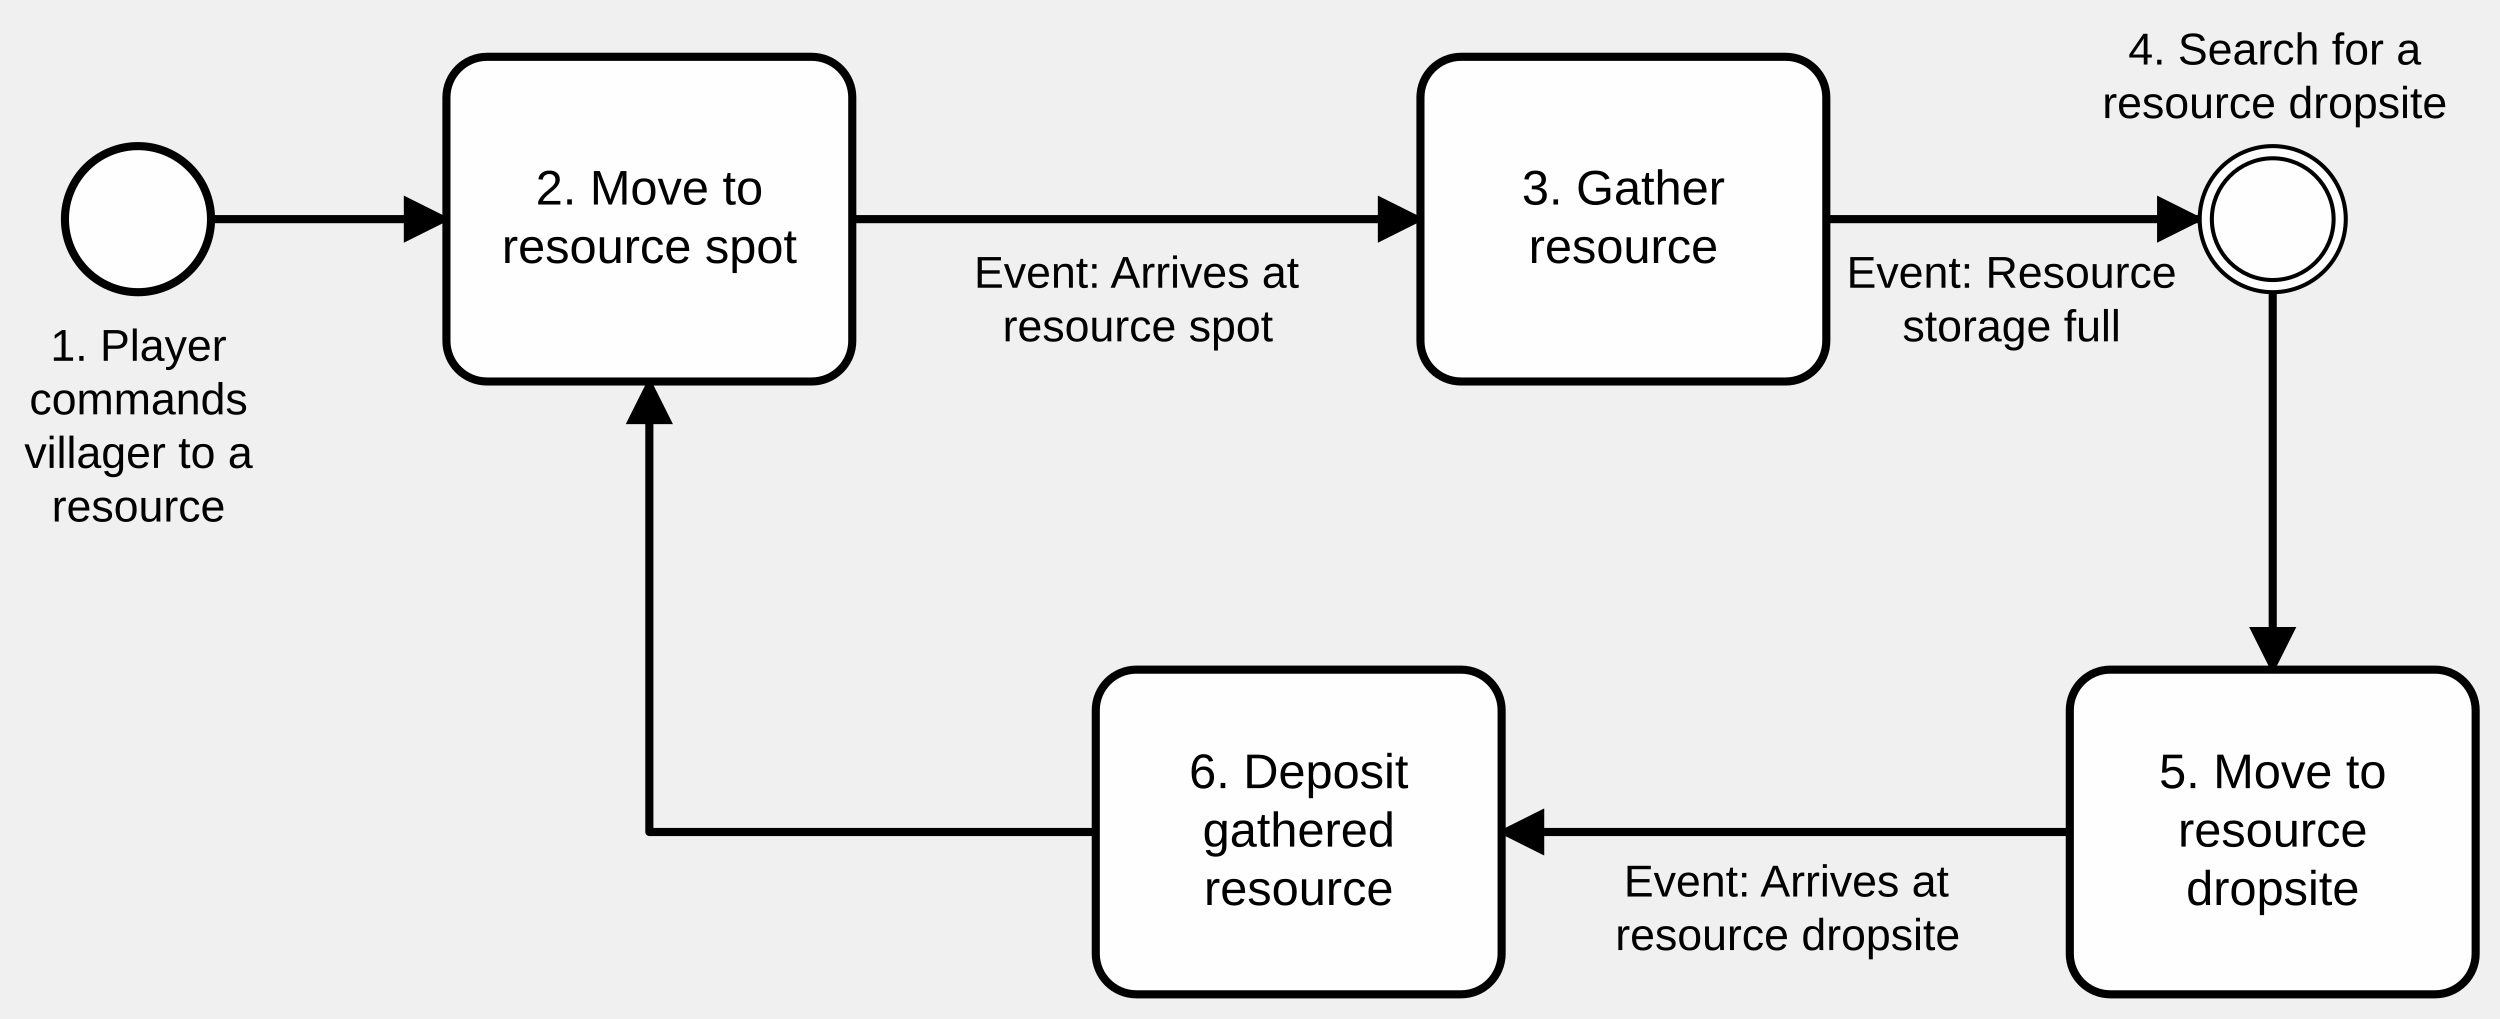
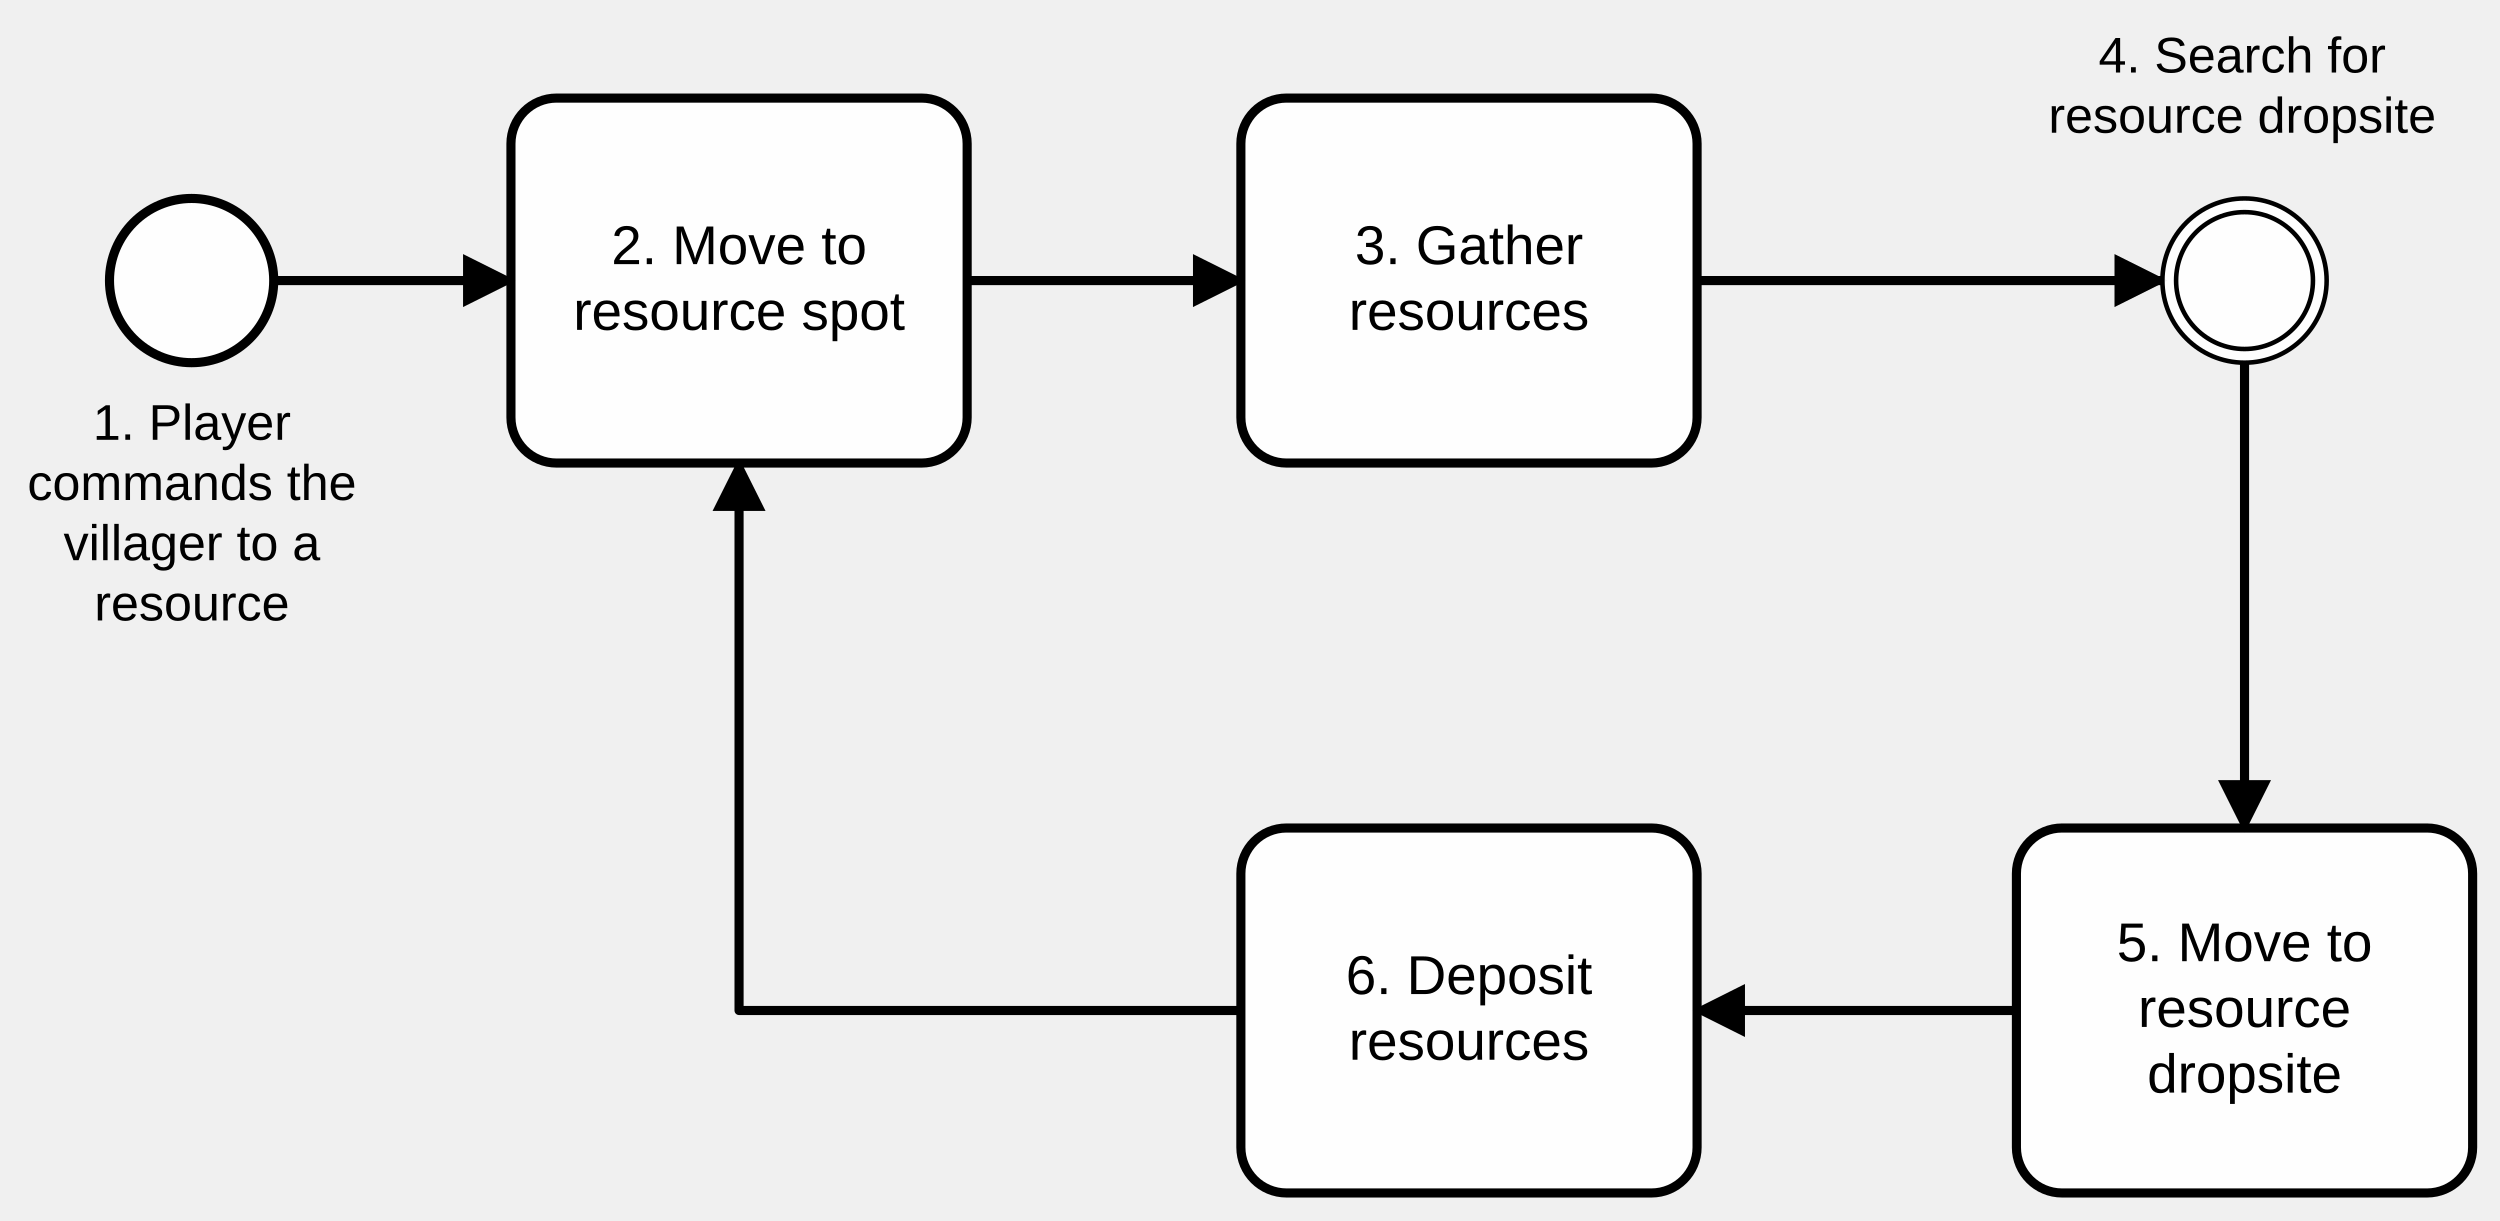
- <svg xmlns="http://www.w3.org/2000/svg" width="616" height="251" viewBox="240 145 616 251" version="1.1">
+ <svg xmlns="http://www.w3.org/2000/svg" width="548" height="267.5" viewBox="198 108.5 548 267.5" version="1.1">
  <defs>
-     <marker id="sequenceflow-end-white-black-ai08qr5uin160upg1wowmh8d5" viewBox="0 0 20 20" refX="11" refY="10" markerWidth="10" markerHeight="10" orient="auto">
+     <marker id="sequenceflow-end-white-black-5i1u1vkjoai9ya4v71g223vd6" viewBox="0 0 20 20" refX="11" refY="10" markerWidth="10" markerHeight="10" orient="auto">
      <path d="M 1 5 L 11 10 L 1 15 Z" style="fill: black; stroke-width: 1px; stroke-linecap: round; stroke-dasharray: 10000px, 1px; stroke: black;" />
    </marker>
  </defs>
  <g class="djs-group">
-     <g class="djs-element djs-connection" data-element-id="Flow_0wxyjmt" style="display: block;">
+     <g class="djs-element djs-connection" data-element-id="Flow_05l4mrg" style="display: block;">
      <g class="djs-visual">
-         <path d="m  292,199L350,199 " style="fill: none; stroke-width: 2px; stroke: black; stroke-linejoin: round; marker-end: url('#sequenceflow-end-white-black-ai08qr5uin160upg1wowmh8d5');" />
+         <path d="m  410,170L470,170 " style="fill: none; stroke-width: 2px; stroke: black; stroke-linejoin: round; marker-end: url('#sequenceflow-end-white-black-5i1u1vkjoai9ya4v71g223vd6');" />
      </g>
-       <polyline points="292,199 350,199 " style="fill: none; stroke-opacity: 0; stroke: white; stroke-width: 15px;" class="djs-hit djs-hit-stroke" />
-       <rect x="286" y="193" width="70" height="12" style="fill: none;" class="djs-outline" />
+       <polyline points="410,170 470,170 " style="fill: none; stroke-opacity: 0; stroke: white; stroke-width: 15px;" class="djs-hit djs-hit-stroke" />
+       <rect x="404" y="164" width="72" height="12" style="fill: none;" class="djs-outline" />
    </g>
  </g>
  <g class="djs-group">
-     <g class="djs-element djs-connection" data-element-id="Flow_1ta12bq" style="display: block;">
+     <g class="djs-element djs-connection" data-element-id="Flow_175bfbt" style="display: block;">
      <g class="djs-visual">
-         <path d="m  450,199L590,199 " style="fill: none; stroke-width: 2px; stroke: black; stroke-linejoin: round; marker-end: url('#sequenceflow-end-white-black-ai08qr5uin160upg1wowmh8d5');" />
+         <path d="m  570,170L672,170 " style="fill: none; stroke-width: 2px; stroke: black; stroke-linejoin: round; marker-end: url('#sequenceflow-end-white-black-5i1u1vkjoai9ya4v71g223vd6');" />
      </g>
-       <polyline points="450,199 590,199 " style="fill: none; stroke-opacity: 0; stroke: white; stroke-width: 15px;" class="djs-hit djs-hit-stroke" />
-       <rect x="444" y="193" width="152" height="12" style="fill: none;" class="djs-outline" />
+       <polyline points="570,170 672,170 " style="fill: none; stroke-opacity: 0; stroke: white; stroke-width: 15px;" class="djs-hit djs-hit-stroke" />
+       <rect x="564" y="164" width="114" height="12" style="fill: none;" class="djs-outline" />
    </g>
  </g>
  <g class="djs-group">
-     <g class="djs-element djs-connection" data-element-id="Flow_1u8025h" style="display: block;">
+     <g class="djs-element djs-connection" data-element-id="Flow_18gfjs3" style="display: block;">
      <g class="djs-visual">
-         <path d="m  690,199L782,199 " style="fill: none; stroke-width: 2px; stroke: black; stroke-linejoin: round; marker-end: url('#sequenceflow-end-white-black-ai08qr5uin160upg1wowmh8d5');" />
+         <path d="m  690,188L690,290 " style="fill: none; stroke-width: 2px; stroke: black; stroke-linejoin: round; marker-end: url('#sequenceflow-end-white-black-5i1u1vkjoai9ya4v71g223vd6');" />
      </g>
-       <polyline points="690,199 782,199 " style="fill: none; stroke-opacity: 0; stroke: white; stroke-width: 15px;" class="djs-hit djs-hit-stroke" />
-       <rect x="684" y="193" width="104" height="12" style="fill: none;" class="djs-outline" />
+       <polyline points="690,188 690,290 " style="fill: none; stroke-opacity: 0; stroke: white; stroke-width: 15px;" class="djs-hit djs-hit-stroke" />
+       <rect x="684" y="182" width="12" height="114" style="fill: none;" class="djs-outline" />
    </g>
  </g>
  <g class="djs-group">
-     <g class="djs-element djs-connection" data-element-id="Flow_1ldprvc" style="display: block;">
+     <g class="djs-element djs-connection" data-element-id="Flow_1cikdox" style="display: block;">
      <g class="djs-visual">
-         <path d="m  800,217L800,310 " style="fill: none; stroke-width: 2px; stroke: black; stroke-linejoin: round; marker-end: url('#sequenceflow-end-white-black-ai08qr5uin160upg1wowmh8d5');" />
+         <path d="m  640,330L570,330 " style="fill: none; stroke-width: 2px; stroke: black; stroke-linejoin: round; marker-end: url('#sequenceflow-end-white-black-5i1u1vkjoai9ya4v71g223vd6');" />
      </g>
-       <polyline points="800,217 800,310 " style="fill: none; stroke-opacity: 0; stroke: white; stroke-width: 15px;" class="djs-hit djs-hit-stroke" />
-       <rect x="794" y="211" width="12" height="105" style="fill: none;" class="djs-outline" />
+       <polyline points="640,330 570,330 " style="fill: none; stroke-opacity: 0; stroke: white; stroke-width: 15px;" class="djs-hit djs-hit-stroke" />
+       <rect x="564" y="324" width="82" height="12" style="fill: none;" class="djs-outline" />
    </g>
  </g>
  <g class="djs-group">
-     <g class="djs-element djs-connection" data-element-id="Flow_1y6e9ag" style="display: block;">
+     <g class="djs-element djs-connection" data-element-id="Flow_0s895c5" style="display: block;">
      <g class="djs-visual">
-         <path d="m  750,350L610,350 " style="fill: none; stroke-width: 2px; stroke: black; stroke-linejoin: round; marker-end: url('#sequenceflow-end-white-black-ai08qr5uin160upg1wowmh8d5');" />
+         <path d="m  470,330L360,330 L360,210 " style="fill: none; stroke-width: 2px; stroke: black; stroke-linejoin: round; marker-end: url('#sequenceflow-end-white-black-5i1u1vkjoai9ya4v71g223vd6');" />
      </g>
-       <polyline points="750,350 610,350 " style="fill: none; stroke-opacity: 0; stroke: white; stroke-width: 15px;" class="djs-hit djs-hit-stroke" />
-       <rect x="604" y="344" width="152" height="12" style="fill: none;" class="djs-outline" />
+       <polyline points="470,330 360,330 360,210 " style="fill: none; stroke-opacity: 0; stroke: white; stroke-width: 15px;" class="djs-hit djs-hit-stroke" />
+       <rect x="354" y="204" width="122" height="132" style="fill: none;" class="djs-outline" />
    </g>
  </g>
  <g class="djs-group">
-     <g class="djs-element djs-connection" data-element-id="Flow_0k92yoz" style="display: block;">
+     <g class="djs-element djs-connection" data-element-id="Flow_1lpd6mh" style="display: block;">
      <g class="djs-visual">
-         <path d="m  510,350L400,350 L400,239 " style="fill: none; stroke-width: 2px; stroke: black; stroke-linejoin: round; marker-end: url('#sequenceflow-end-white-black-ai08qr5uin160upg1wowmh8d5');" />
+         <path d="m  258,170L310,170 " style="fill: none; stroke-width: 2px; stroke: black; stroke-linejoin: round; marker-end: url('#sequenceflow-end-white-black-5i1u1vkjoai9ya4v71g223vd6');" />
      </g>
-       <polyline points="510,350 400,350 400,239 " style="fill: none; stroke-opacity: 0; stroke: white; stroke-width: 15px;" class="djs-hit djs-hit-stroke" />
-       <rect x="394" y="233" width="122" height="123" style="fill: none;" class="djs-outline" />
+       <polyline points="258,170 310,170 " style="fill: none; stroke-opacity: 0; stroke: white; stroke-width: 15px;" class="djs-hit djs-hit-stroke" />
+       <rect x="252" y="164" width="64" height="12" style="fill: none;" class="djs-outline" />
    </g>
  </g>
  <g class="djs-group">
-     <g class="djs-element djs-shape" data-element-id="StartEvent_0dmyiid" transform="matrix(1, 0, 0, 1, 256, 181)" style="display: block;">
+     <g class="djs-element djs-shape" data-element-id="StartEvent_1y45yut" transform="matrix(1, 0, 0, 1, 222, 152)" style="display: block;">
      <g class="djs-visual">
        <circle cx="18" cy="18" r="18" style="stroke: black; stroke-width: 2px; fill: white; fill-opacity: 0.95;" />
      </g>
      <rect style="fill: none; stroke-opacity: 0; stroke: white; stroke-width: 15px;" class="djs-hit djs-hit-all" x="0" y="0" width="36" height="36" />
      <rect x="-6" y="-6" width="48" height="48" style="fill: none;" class="djs-outline" />
    </g>
  </g>
  <g class="djs-group">
-     <g class="djs-element djs-shape" data-element-id="Activity_0kf20ty" transform="matrix(1, 0, 0, 1, 350, 159)" style="display: block;">
+     <g class="djs-element djs-shape" data-element-id="StartEvent_1y45yut_label" transform="matrix(1, 0, 0, 1, 204, 195)" style="display: block;">
+       <g class="djs-visual">
+         <text style="font-family: Arial, sans-serif; font-size: 11px; font-weight: normal; fill: black;" lineHeight="1.2" class="djs-label">
+           <tspan x="14.356" y="9.9">1. Player </tspan>
+           <tspan x="0" y="23.1">commands the </tspan>
+           <tspan x="7.933" y="36.3">villager to a </tspan>
+           <tspan x="14.667" y="49.5">resource</tspan>
+         </text>
+       </g>
+       <rect style="fill: none; stroke-opacity: 0; stroke: white; stroke-width: 15px;" class="djs-hit djs-hit-all" x="0" y="0" width="73" height="53" />
+       <rect x="-6" y="-6" width="85" height="65" style="fill: none;" class="djs-outline" />
+     </g>
+   </g>
+   <g class="djs-group">
+     <g class="djs-element djs-shape" data-element-id="Activity_06ukql9" transform="matrix(1, 0, 0, 1, 470, 130)" style="display: block;">
+       <g class="djs-visual">
+         <rect x="0" y="0" width="100" height="80" rx="10" ry="10" style="stroke: black; stroke-width: 2px; fill: white; fill-opacity: 0.95;" />
+         <text style="font-family: Arial, sans-serif; font-size: 12px; font-weight: normal; fill: black;" lineHeight="1.2" class="djs-label">
+           <tspan x="25" y="36.4">3. Gather </tspan>
+           <tspan x="23.667" y="50.8">resources</tspan>
+         </text>
+       </g>
+       <rect style="fill: none; stroke-opacity: 0; stroke: white; stroke-width: 15px;" class="djs-hit djs-hit-all" x="0" y="0" width="100" height="80" />
+       <rect x="-6" y="-6" width="112" height="92" style="fill: none;" class="djs-outline" />
+     </g>
+   </g>
+   <g class="djs-group">
+     <g class="djs-element djs-shape" data-element-id="Activity_049tuey" transform="matrix(1, 0, 0, 1, 310, 130)" style="display: block;">
      <g class="djs-visual">
        <rect x="0" y="0" width="100" height="80" rx="10" ry="10" style="stroke: black; stroke-width: 2px; fill: white; fill-opacity: 0.95;" />
        <text style="font-family: Arial, sans-serif; font-size: 12px; font-weight: normal; fill: black;" lineHeight="1.2" class="djs-label">
          <tspan x="22" y="36.4">2. Move to </tspan>
          <tspan x="13.667" y="50.8">resource spot</tspan>
        </text>
      </g>
      <rect style="fill: none; stroke-opacity: 0; stroke: white; stroke-width: 15px;" class="djs-hit djs-hit-all" x="0" y="0" width="100" height="80" />
      <rect x="-6" y="-6" width="112" height="92" style="fill: none;" class="djs-outline" />
    </g>
  </g>
  <g class="djs-group">
-     <g class="djs-element djs-shape" data-element-id="StartEvent_0dmyiid_label" transform="matrix(1, 0, 0, 1, 246, 224)" style="display: block;">
+     <g class="djs-element djs-shape" data-element-id="Activity_1on472l" transform="matrix(1, 0, 0, 1, 470, 290)" style="display: block;">
      <g class="djs-visual">
-         <text style="font-family: Arial, sans-serif; font-size: 11px; font-weight: normal; fill: black;" lineHeight="1.2" class="djs-label">
-           <tspan x="6.422" y="9.9">1. Player </tspan>
-           <tspan x="1.244" y="23.1">commands </tspan>
-           <tspan x="0" y="36.3">villager to a </tspan>
-           <tspan x="6.733" y="49.5">resource</tspan>
+         <rect x="0" y="0" width="100" height="80" rx="10" ry="10" style="stroke: black; stroke-width: 2px; fill: white; fill-opacity: 0.95;" />
+         <text style="font-family: Arial, sans-serif; font-size: 12px; font-weight: normal; fill: black;" lineHeight="1.2" class="djs-label">
+           <tspan x="23" y="36.4">6. Deposit </tspan>
+           <tspan x="23.667" y="50.8">resources</tspan>
        </text>
      </g>
-       <rect style="fill: none; stroke-opacity: 0; stroke: white; stroke-width: 15px;" class="djs-hit djs-hit-all" x="0" y="0" width="57" height="53" />
-       <rect x="-6" y="-6" width="69" height="65" style="fill: none;" class="djs-outline" />
+       <rect style="fill: none; stroke-opacity: 0; stroke: white; stroke-width: 15px;" class="djs-hit djs-hit-all" x="0" y="0" width="100" height="80" />
+       <rect x="-6" y="-6" width="112" height="92" style="fill: none;" class="djs-outline" />
    </g>
  </g>
  <g class="djs-group">
-     <g class="djs-element djs-shape" data-element-id="Event_0ohir9t" transform="matrix(1, 0, 0, 1, 782, 181)" style="display: block;">
+     <g class="djs-element djs-shape" data-element-id="Event_0vovk9s" transform="matrix(1, 0, 0, 1, 672, 152)" style="display: block;">
      <g class="djs-visual">
        <circle cx="18" cy="18" r="18" style="stroke: black; stroke-width: 1px; fill: white; fill-opacity: 0.95;" />
        <circle cx="18" cy="18" r="15" style="stroke: black; stroke-width: 1px; fill: none;" />
      </g>
      <rect style="fill: none; stroke-opacity: 0; stroke: white; stroke-width: 15px;" class="djs-hit djs-hit-all" x="0" y="0" width="36" height="36" />
      <rect x="-6" y="-6" width="48" height="48" style="fill: none;" class="djs-outline" />
    </g>
  </g>
  <g class="djs-group">
-     <g class="djs-element djs-shape" data-element-id="Activity_1k41ptm" transform="matrix(1, 0, 0, 1, 750, 310)" style="display: block;">
+     <g class="djs-element djs-shape" data-element-id="Event_0vovk9s_label" transform="matrix(1, 0, 0, 1, 647, 114.5)" style="display: block;">
+       <g class="djs-visual">
+         <text style="font-family: Arial, sans-serif; font-size: 11px; font-weight: normal; fill: black;" lineHeight="1.2" class="djs-label">
+           <tspan x="11" y="9.9">4. Search for </tspan>
+           <tspan x="0" y="23.1">resource dropsite</tspan>
+         </text>
+       </g>
+       <rect style="fill: none; stroke-opacity: 0; stroke: white; stroke-width: 15px;" class="djs-hit djs-hit-all" x="0" y="0" width="85" height="27" />
+       <rect x="-6" y="-6" width="97" height="39" style="fill: none;" class="djs-outline" />
+     </g>
+   </g>
+   <g class="djs-group">
+     <g class="djs-element djs-shape" data-element-id="Activity_1aqb4vr" transform="matrix(1, 0, 0, 1, 640, 290)" style="display: block;">
      <g class="djs-visual">
        <rect x="0" y="0" width="100" height="80" rx="10" ry="10" style="stroke: black; stroke-width: 2px; fill: white; fill-opacity: 0.95;" />
        <text style="font-family: Arial, sans-serif; font-size: 12px; font-weight: normal; fill: black;" lineHeight="1.2" class="djs-label">
          <tspan x="22" y="29.2">5. Move to </tspan>
          <tspan x="26.667" y="43.6">resource </tspan>
          <tspan x="28.667" y="58">dropsite</tspan>
        </text>
      </g>
      <rect style="fill: none; stroke-opacity: 0; stroke: white; stroke-width: 15px;" class="djs-hit djs-hit-all" x="0" y="0" width="100" height="80" />
      <rect x="-6" y="-6" width="112" height="92" style="fill: none;" class="djs-outline" />
    </g>
  </g>
-   <g class="djs-group">
-     <g class="djs-element djs-shape" data-element-id="Activity_02z5219" transform="matrix(1, 0, 0, 1, 510, 310)" style="display: block;">
-       <g class="djs-visual">
-         <rect x="0" y="0" width="100" height="80" rx="10" ry="10" style="stroke: black; stroke-width: 2px; fill: white; fill-opacity: 0.95;" />
-         <text style="font-family: Arial, sans-serif; font-size: 12px; font-weight: normal; fill: black;" lineHeight="1.2" class="djs-label">
-           <tspan x="23" y="29.2">6. Deposit </tspan>
-           <tspan x="26.333" y="43.6">gathered </tspan>
-           <tspan x="26.667" y="58">resource</tspan>
-         </text>
-       </g>
-       <rect style="fill: none; stroke-opacity: 0; stroke: white; stroke-width: 15px;" class="djs-hit djs-hit-all" x="0" y="0" width="100" height="80" />
-       <rect x="-6" y="-6" width="112" height="92" style="fill: none;" class="djs-outline" />
-     </g>
-   </g>
-   <g class="djs-group">
-     <g class="djs-element djs-shape" data-element-id="Activity_0s03qm8" transform="matrix(1, 0, 0, 1, 590, 159)" style="display: block;">
-       <g class="djs-visual">
-         <rect x="0" y="0" width="100" height="80" rx="10" ry="10" style="stroke: black; stroke-width: 2px; fill: white; fill-opacity: 0.95;" />
-         <text style="font-family: Arial, sans-serif; font-size: 12px; font-weight: normal; fill: black;" lineHeight="1.2" class="djs-label">
-           <tspan x="25" y="36.4">3. Gather </tspan>
-           <tspan x="26.667" y="50.8">resource</tspan>
-         </text>
-       </g>
-       <rect style="fill: none; stroke-opacity: 0; stroke: white; stroke-width: 15px;" class="djs-hit djs-hit-all" x="0" y="0" width="100" height="80" />
-       <rect x="-6" y="-6" width="112" height="92" style="fill: none;" class="djs-outline" />
-     </g>
-   </g>
-   <g class="djs-group">
-     <g class="djs-element djs-shape" data-element-id="Event_0ohir9t_label" transform="matrix(1, 0, 0, 1, 758, 151)" style="display: block;">
-       <g class="djs-visual">
-         <text style="font-family: Arial, sans-serif; font-size: 11px; font-weight: normal; fill: black;" lineHeight="1.2" class="djs-label">
-           <tspan x="6.411" y="9.9">4. Search for a </tspan>
-           <tspan x="0" y="23.1">resource dropsite</tspan>
-         </text>
-       </g>
-       <rect style="fill: none; stroke-opacity: 0; stroke: white; stroke-width: 15px;" class="djs-hit djs-hit-all" x="0" y="0" width="85" height="27" />
-       <rect x="-6" y="-6" width="97" height="39" style="fill: none;" class="djs-outline" />
-     </g>
-   </g>
-   <g class="djs-group">
-     <g class="djs-element djs-shape" data-element-id="Flow_1ta12bq_label" transform="matrix(1, 0, 0, 1, 480, 206)" style="display: block;">
-       <g class="djs-visual">
-         <text style="font-family: Arial, sans-serif; font-size: 11px; font-weight: normal; fill: black;" lineHeight="1.2" class="djs-label">
-           <tspan x="0" y="9.9">Event: Arrives at </tspan>
-           <tspan x="7.044" y="23.1">resource spot</tspan>
-         </text>
-       </g>
-       <rect style="fill: none; stroke-opacity: 0; stroke: white; stroke-width: 15px;" class="djs-hit djs-hit-all" x="0" y="0" width="81" height="27" />
-       <rect x="-6" y="-6" width="93" height="39" style="fill: none;" class="djs-outline" />
-     </g>
-   </g>
-   <g class="djs-group">
-     <g class="djs-element djs-shape" data-element-id="Flow_1u8025h_label" transform="matrix(1, 0, 0, 1, 695, 206)" style="display: block;">
-       <g class="djs-visual">
-         <text style="font-family: Arial, sans-serif; font-size: 11px; font-weight: normal; fill: black;" lineHeight="1.2" class="djs-label">
-           <tspan x="0" y="9.9">Event: Resource </tspan>
-           <tspan x="13.756" y="23.1">storage full</tspan>
-         </text>
-       </g>
-       <rect style="fill: none; stroke-opacity: 0; stroke: white; stroke-width: 15px;" class="djs-hit djs-hit-all" x="0" y="0" width="82" height="27" />
-       <rect x="-6" y="-6" width="94" height="39" style="fill: none;" class="djs-outline" />
-     </g>
-   </g>
-   <g class="djs-group">
-     <g class="djs-element djs-shape" data-element-id="Flow_1y6e9ag_label" transform="matrix(1, 0, 0, 1, 638, 356)" style="display: block;">
-       <g class="djs-visual">
-         <text style="font-family: Arial, sans-serif; font-size: 11px; font-weight: normal; fill: black;" lineHeight="1.2" class="djs-label">
-           <tspan x="2.122" y="9.9">Event: Arrives at </tspan>
-           <tspan x="0" y="23.1">resource dropsite</tspan>
-         </text>
-       </g>
-       <rect style="fill: none; stroke-opacity: 0; stroke: white; stroke-width: 15px;" class="djs-hit djs-hit-all" x="0" y="0" width="85" height="27" />
-       <rect x="-6" y="-6" width="97" height="39" style="fill: none;" class="djs-outline" />
-     </g>
-   </g>
</svg>
